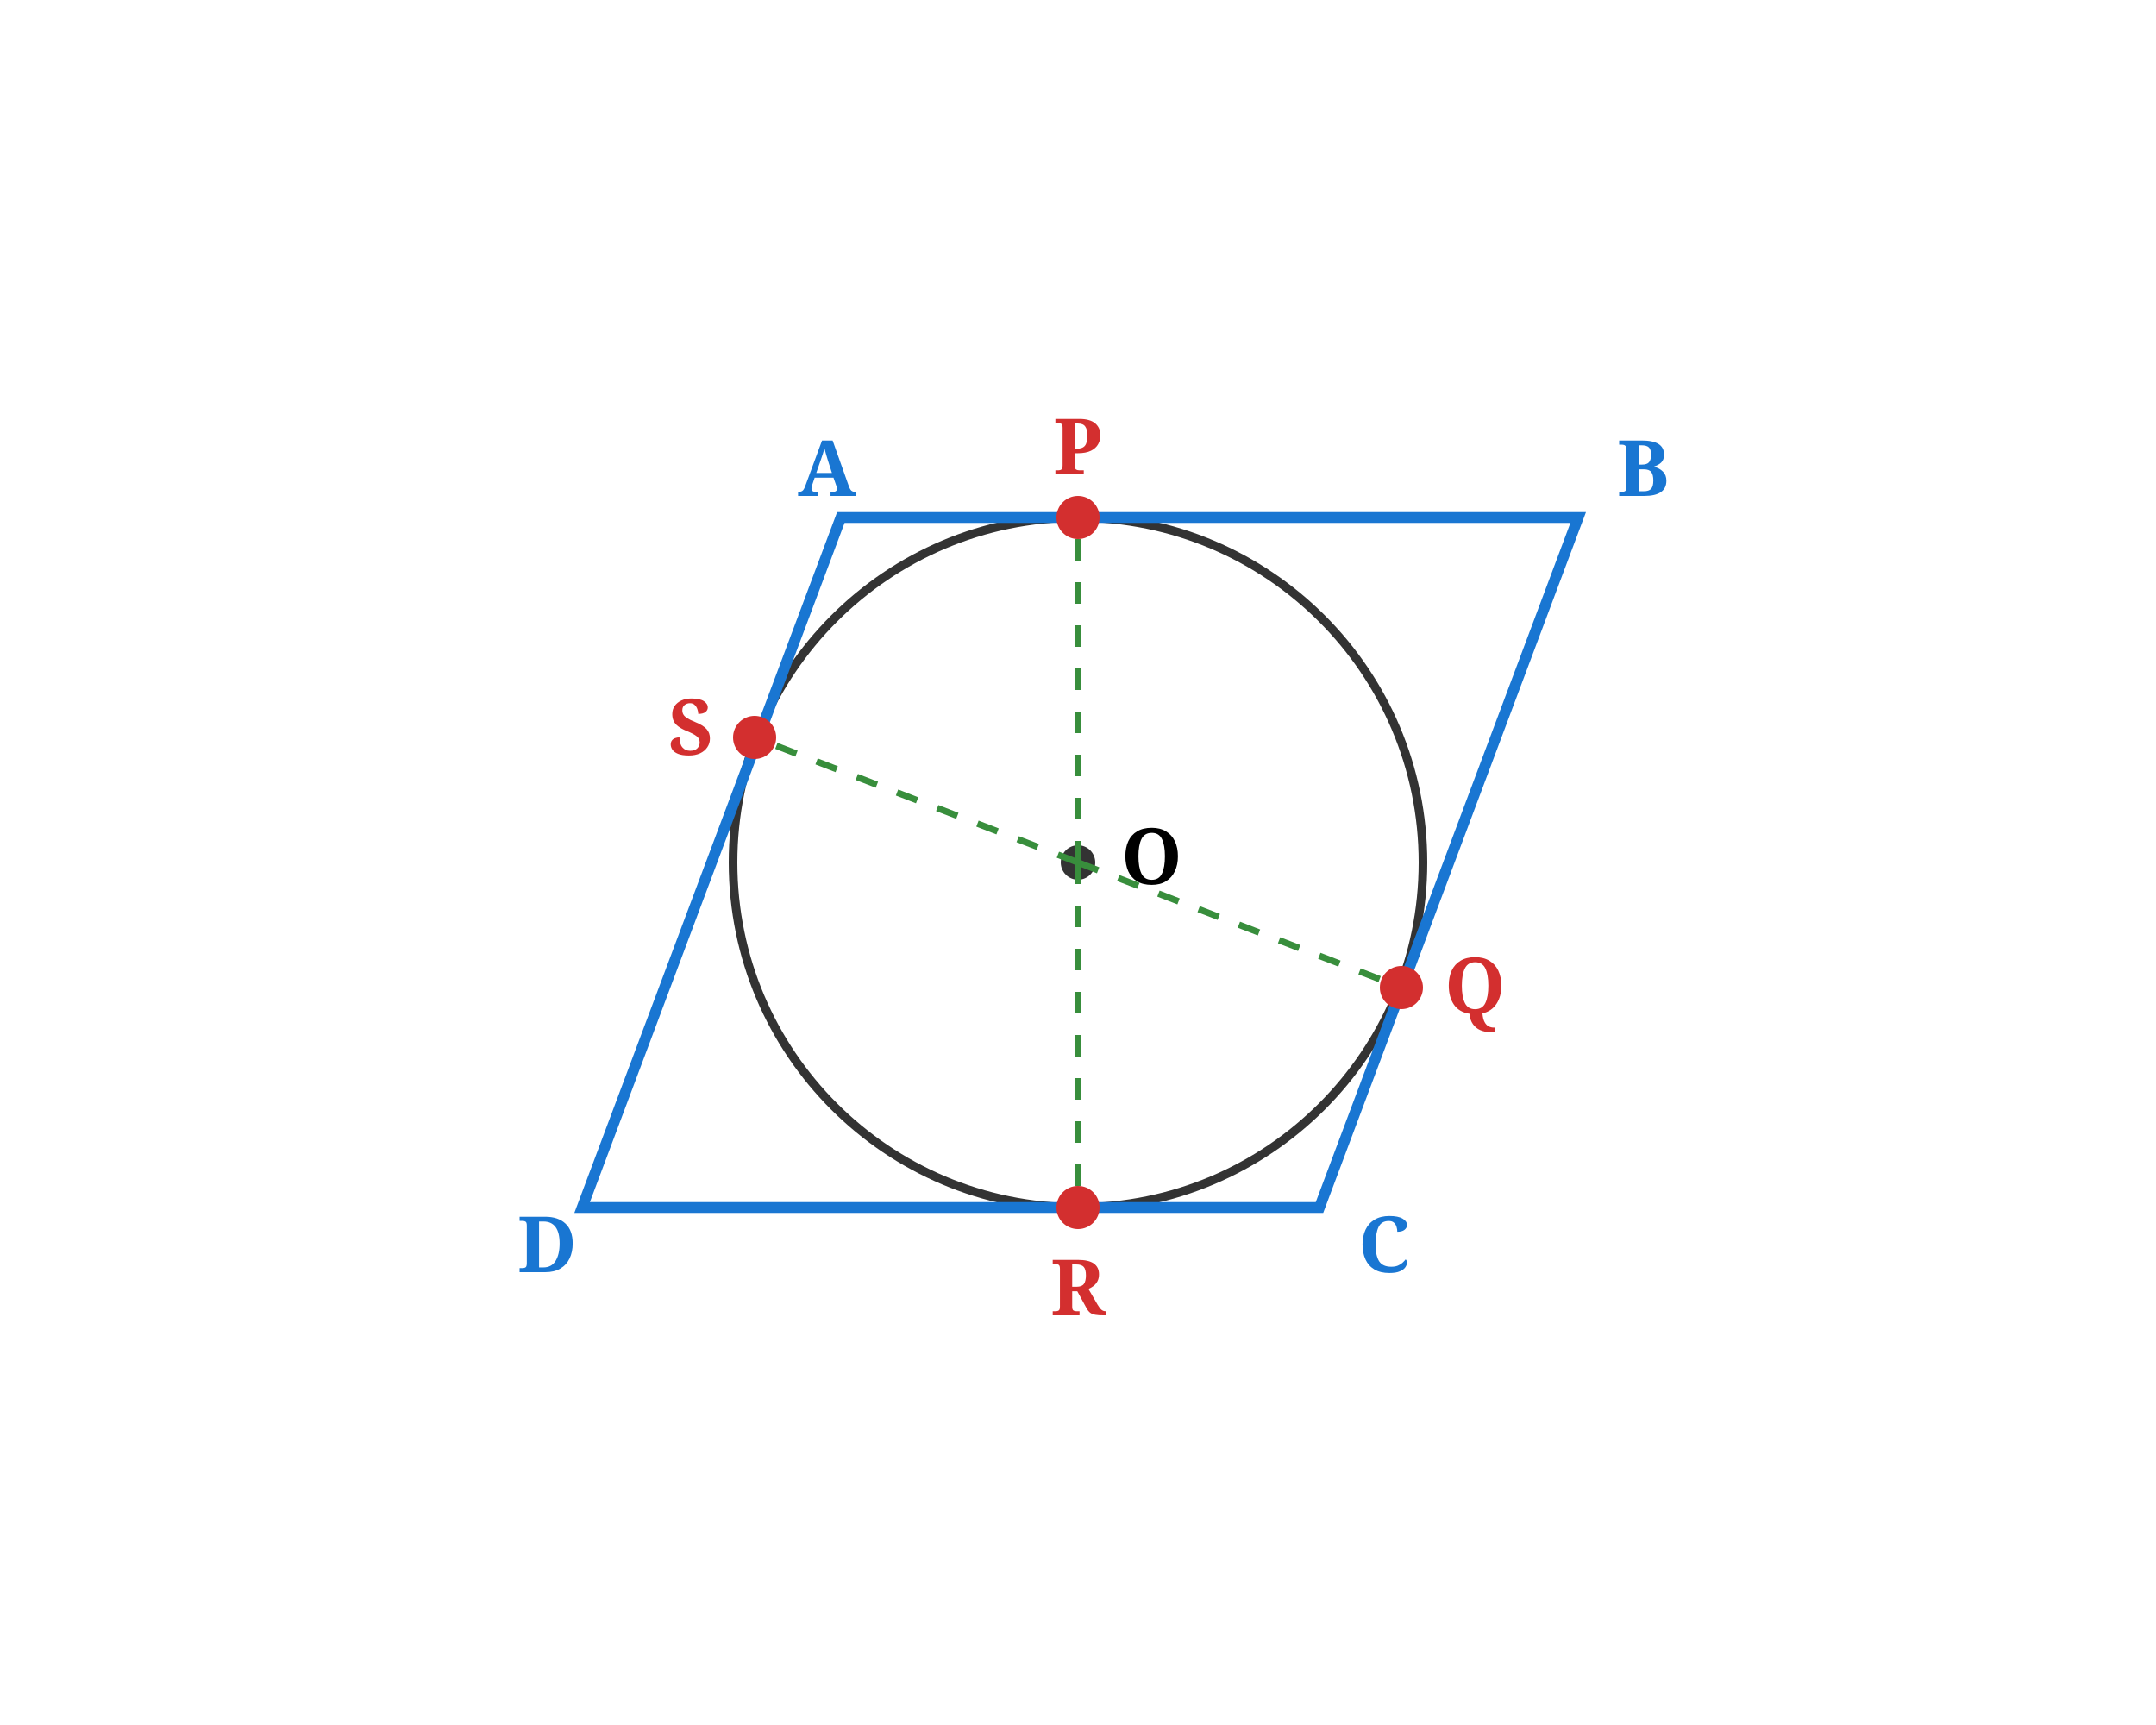
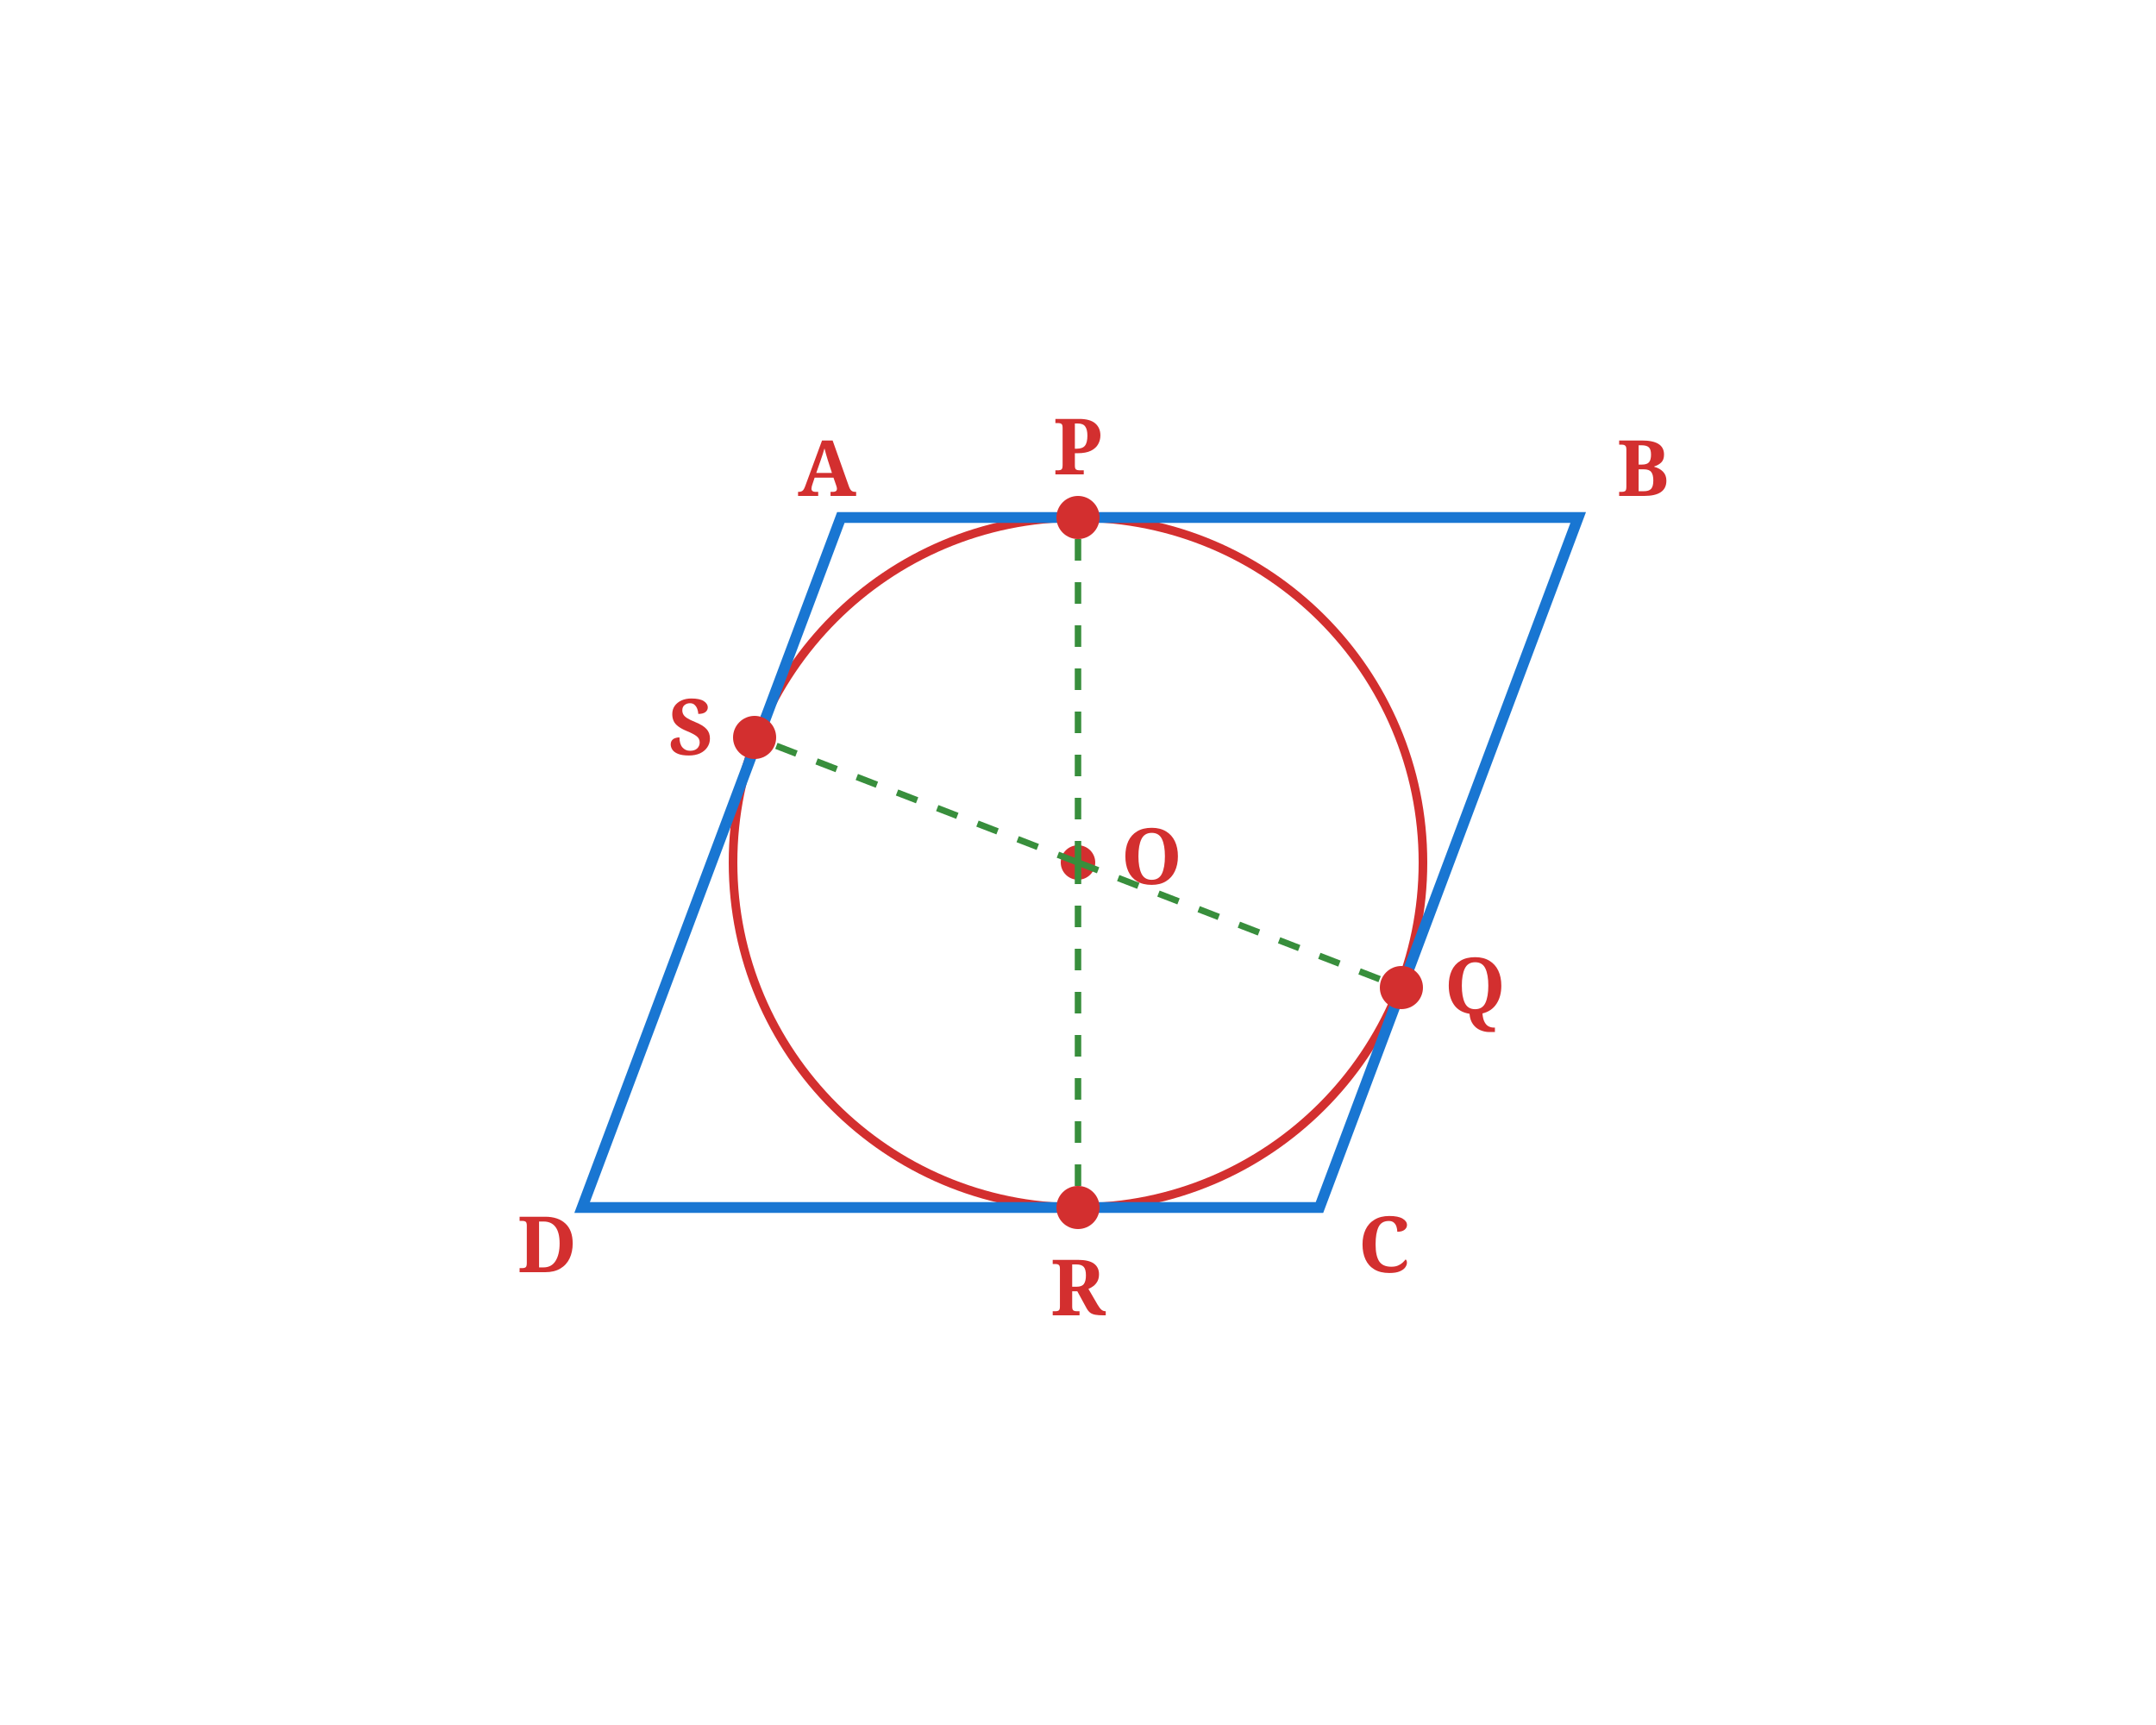
<svg xmlns="http://www.w3.org/2000/svg" width="500" height="400" style="background-color: white;">
-   <circle cx="250" cy="200" r="80" stroke="#333" stroke-width="2" fill="none" />
-   <circle cx="250" cy="200" r="4" fill="#333" />
-   <text x="260" y="205" font-family="serif" font-size="18" fill="black" font-weight="bold">O</text>
+   <circle cx="250" cy="200" r="80" stroke="#d32f2f" stroke-width="2" fill="none" />
+   <circle cx="250" cy="200" r="4" fill="#d32f2f" />
+   <text x="260" y="205" font-family="serif" font-size="18" fill="#d32f2f" font-weight="bold">O</text>
  <polygon points="195,120 366,120 306,280 135,280" stroke="#1976D2" stroke-width="2.5" fill="none" />
  <line x1="250" y1="200" x2="250" y2="120" stroke="#388E3C" stroke-width="1.5" stroke-dasharray="5,5" />
  <line x1="250" y1="200" x2="325" y2="229" stroke="#388E3C" stroke-width="1.5" stroke-dasharray="5,5" />
  <line x1="250" y1="200" x2="250" y2="280" stroke="#388E3C" stroke-width="1.5" stroke-dasharray="5,5" />
  <line x1="250" y1="200" x2="175" y2="171" stroke="#388E3C" stroke-width="1.5" stroke-dasharray="5,5" />
  <circle cx="250" cy="120" r="5" fill="#D32F2F" />
-   <text x="250" y="110" font-family="serif" font-size="18" fill="#D32F2F" font-weight="bold" text-anchor="middle">P</text>
+   <text x="250" y="110" font-family="serif" font-size="18" fill="#d32f2f" font-weight="bold" text-anchor="middle">P</text>
  <circle cx="325" cy="229" r="5" fill="#D32F2F" />
-   <text x="335" y="235" font-family="serif" font-size="18" fill="#D32F2F" font-weight="bold">Q</text>
+   <text x="335" y="235" font-family="serif" font-size="18" fill="#d32f2f" font-weight="bold">Q</text>
  <circle cx="250" cy="280" r="5" fill="#D32F2F" />
-   <text x="250" y="305" font-family="serif" font-size="18" fill="#D32F2F" font-weight="bold" text-anchor="middle">R</text>
+   <text x="250" y="305" font-family="serif" font-size="18" fill="#d32f2f" font-weight="bold" text-anchor="middle">R</text>
  <circle cx="175" cy="171" r="5" fill="#D32F2F" />
-   <text x="155" y="175" font-family="serif" font-size="18" fill="#D32F2F" font-weight="bold">S</text>
-   <text x="185" y="115" font-family="serif" font-size="18" fill="#1976D2" font-weight="bold">A</text>
-   <text x="375" y="115" font-family="serif" font-size="18" fill="#1976D2" font-weight="bold">B</text>
-   <text x="315" y="295" font-family="serif" font-size="18" fill="#1976D2" font-weight="bold">C</text>
-   <text x="120" y="295" font-family="serif" font-size="18" fill="#1976D2" font-weight="bold">D</text>
+   <text x="155" y="175" font-family="serif" font-size="18" fill="#d32f2f" font-weight="bold">S</text>
+   <text x="185" y="115" font-family="serif" font-size="18" fill="#d32f2f" font-weight="bold">A</text>
+   <text x="375" y="115" font-family="serif" font-size="18" fill="#d32f2f" font-weight="bold">B</text>
+   <text x="315" y="295" font-family="serif" font-size="18" fill="#d32f2f" font-weight="bold">C</text>
+   <text x="120" y="295" font-family="serif" font-size="18" fill="#d32f2f" font-weight="bold">D</text>
+   <style> text, tspan { fill: #d32f2f !important; } </style>
</svg>
